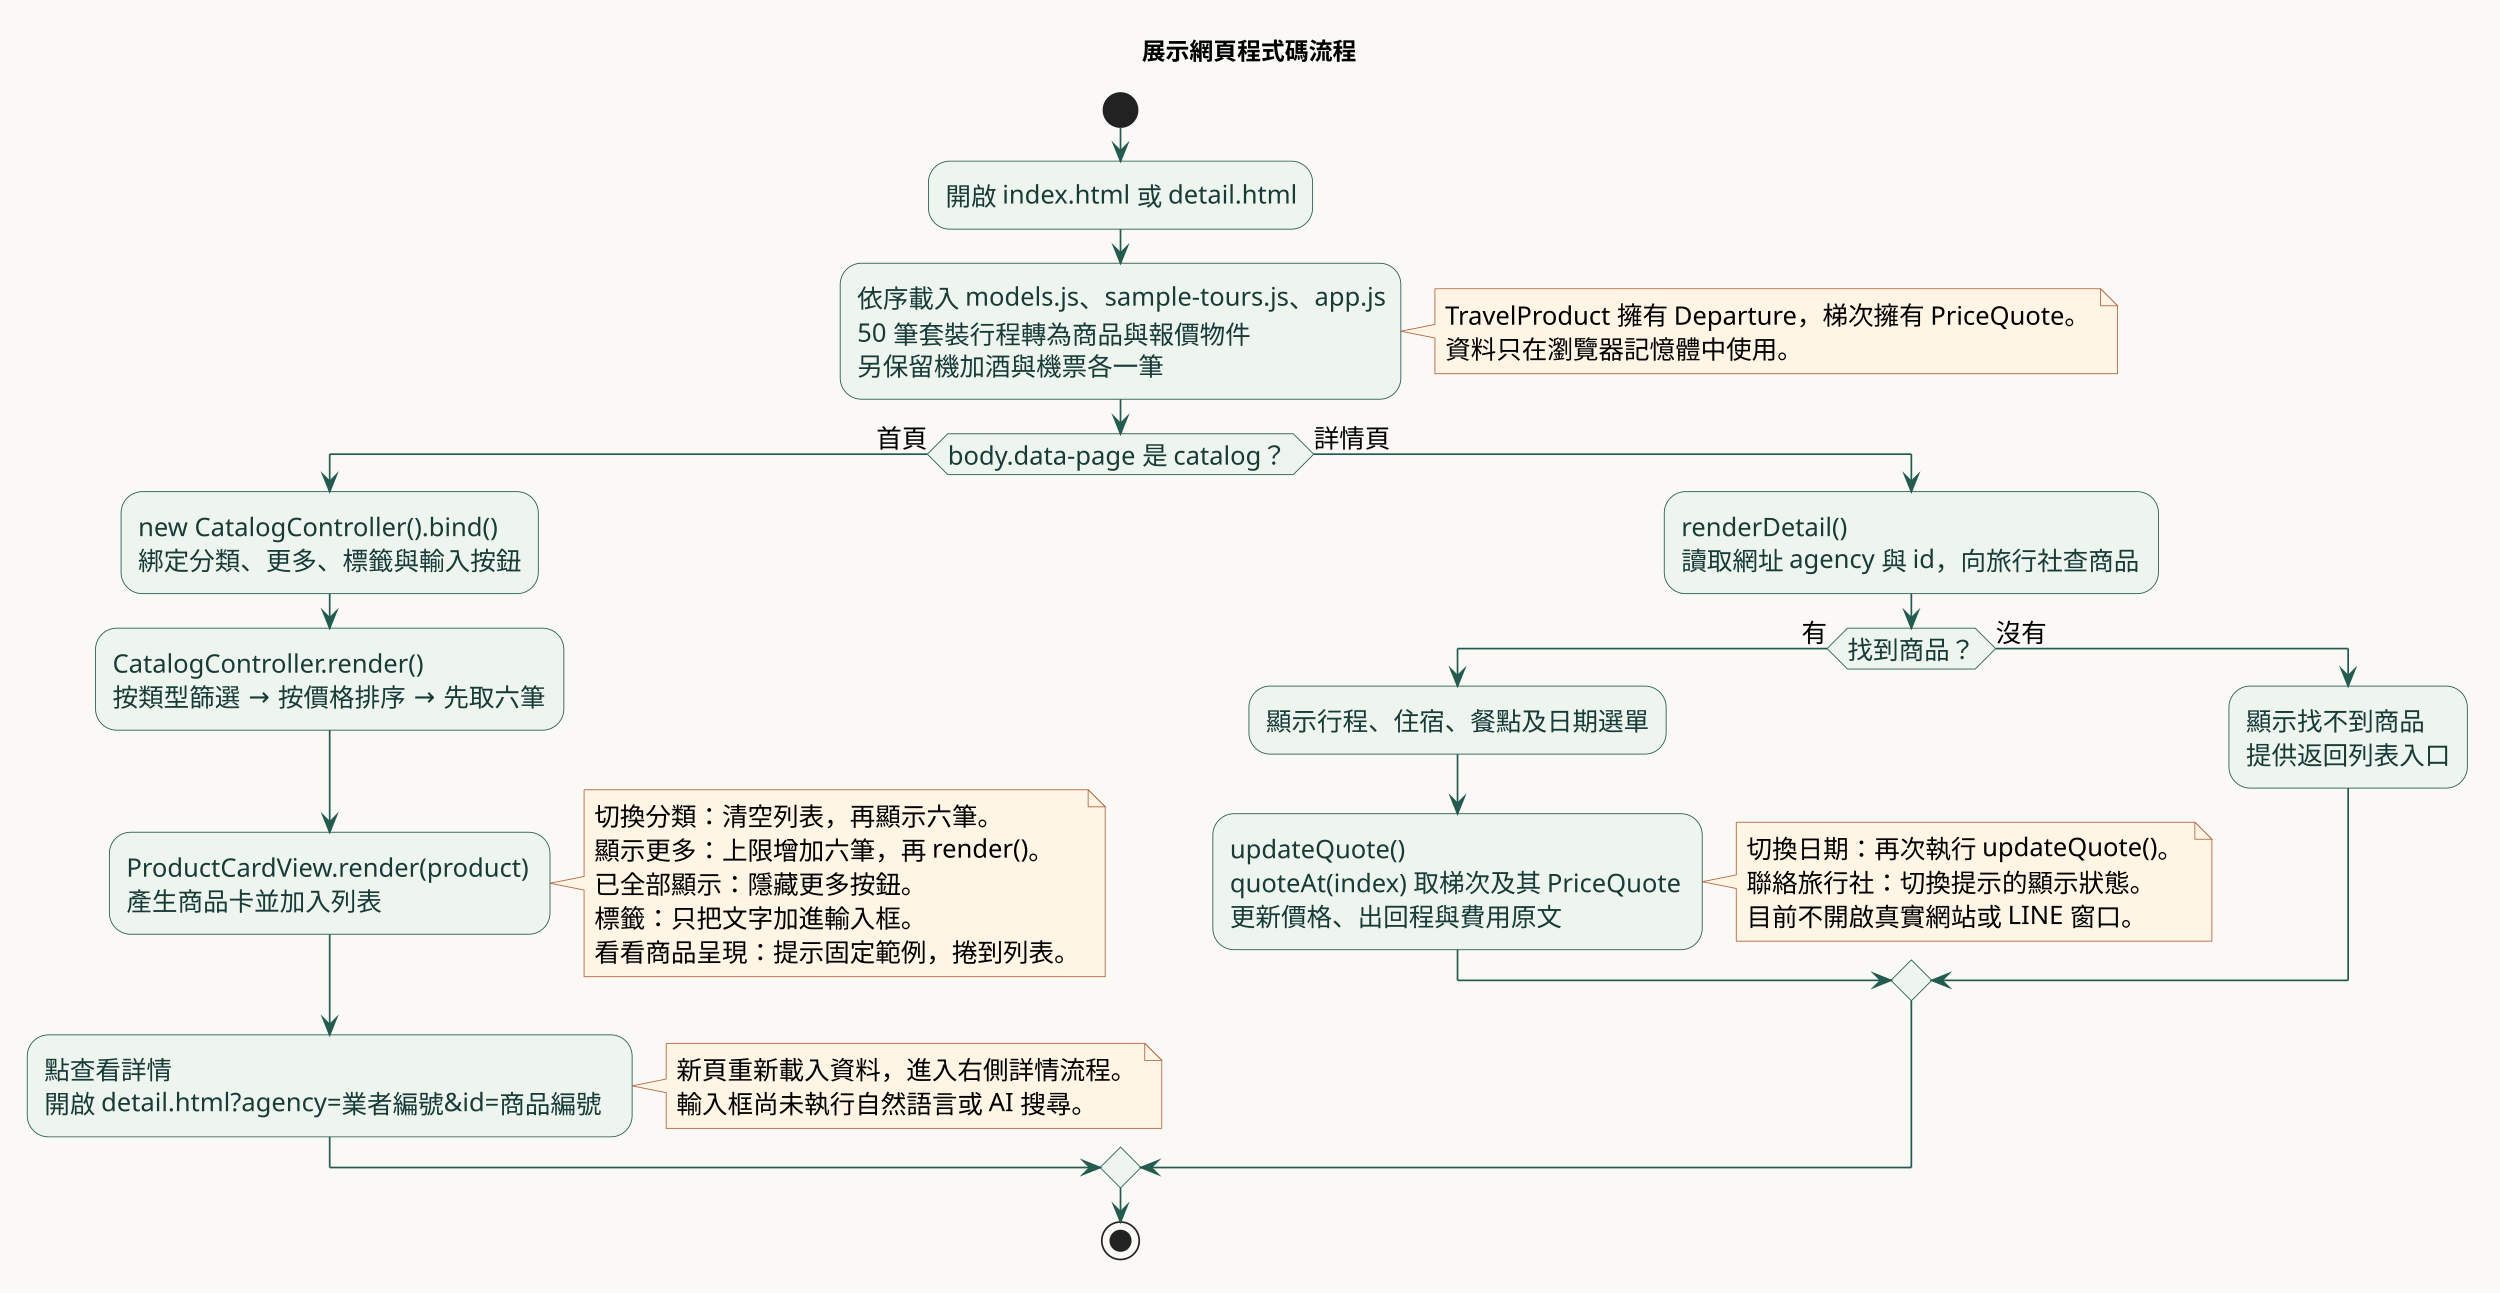
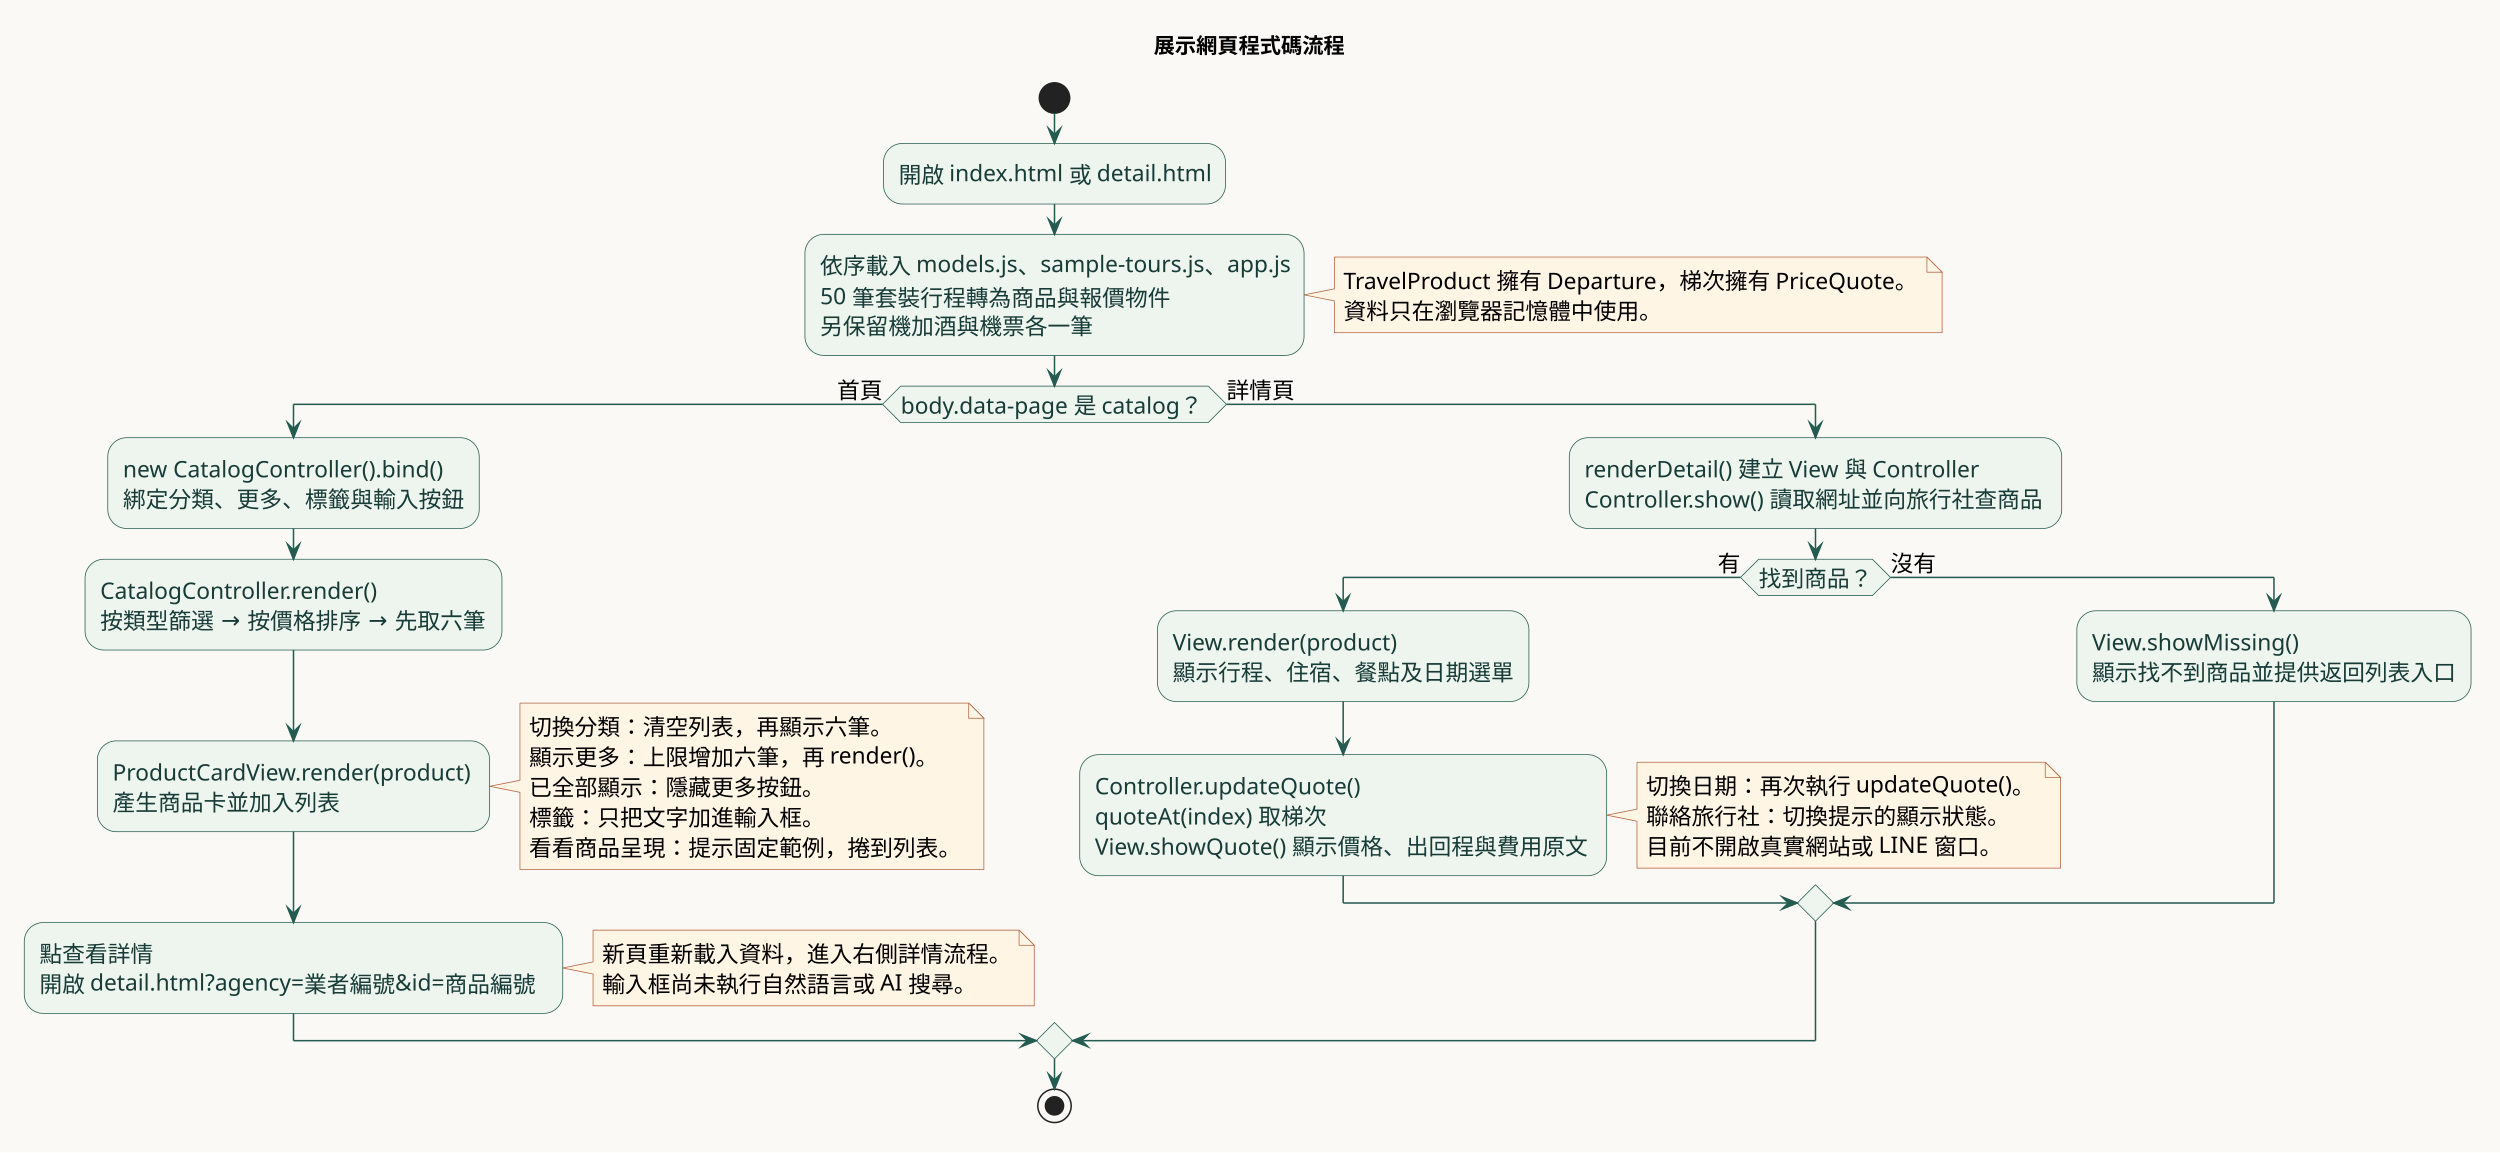
- <svg xmlns="http://www.w3.org/2000/svg" version="1.1" data-diagram-type="ACTIVITY" style="width:1468px;height:759px;background:#FAF9F5;" width="1468px" height="759px" viewBox="0 0 1468 759" zoomAndPan="magnify" preserveAspectRatio="none" contentStyleType="text/css">
+ <svg xmlns="http://www.w3.org/2000/svg" version="1.1" data-diagram-type="ACTIVITY" style="width:1649px;height:760px;background:#FAF9F5;" width="1649px" height="760px" viewBox="0 0 1649 760" zoomAndPan="magnify" preserveAspectRatio="none" contentStyleType="text/css">
  <defs />
  <g font-family="sans-serif" lengthAdjust="spacing">
-     <rect x="0" y="0" width="1468" height="759" fill="#FAF9F5" style="stroke:none;" />
+     <rect x="0" y="0" width="1649" height="760" fill="#FAF9F5" style="stroke:none;" />
    <g class="title" data-source-line="2">
-       <text x="670.415" y="35.06" fill="#000" font-size="14" textLength="126" font-weight="700" font-family="Microsoft JhengHei">展示網頁程式碼流程</text>
+       <text x="760.95" y="35.06" fill="#000" font-size="14" textLength="126" font-weight="700" font-family="Microsoft JhengHei">展示網頁程式碼流程</text>
    </g>
-     <ellipse cx="657.97" cy="64.621" rx="10" ry="10" fill="#222" style="stroke:#222;stroke-width:1;" />
-     <rect x="545.178" y="94.621" width="225.583" height="39.951" fill="#EEF4EE" style="stroke:#245B50;stroke-width:0.5;" rx="12.5" ry="12.5" />
-     <text x="555.178" y="120.756" fill="#173B37" font-size="15" textLength="205.583" font-family="Microsoft JhengHei">開啟 index.html 或 detail.html</text>
-     <path d="M842.577,169.548 L842.577,190.499 L822.577,194.499 L842.577,198.499 L842.577,219.45 A0,0 0 0 0 842.577,219.45 L1243.418,219.45 A0,0 0 0 0 1243.418,219.45 L1243.418,179.548 L1233.418,169.548 L842.577,169.548 A0,0 0 0 0 842.577,169.548" style="stroke:#B3613E;stroke-width:0.5;" fill="#FFF5E5" />
-     <path d="M1233.418,169.548 L1233.418,179.548 L1243.418,179.548 L1233.418,169.548" style="stroke:#B3613E;stroke-width:0.5;" fill="#FFF5E5" />
-     <text x="848.577" y="190.683" fill="#000" font-size="15" textLength="379.841" font-family="Microsoft JhengHei">TravelProduct 擁有 Departure，梯次擁有 PriceQuote。</text>
-     <text x="848.577" y="210.634" fill="#000" font-size="15" textLength="210" font-family="Microsoft JhengHei">資料只在瀏覽器記憶體中使用。</text>
-     <rect x="493.363" y="154.572" width="329.214" height="79.854" fill="#EEF4EE" style="stroke:#245B50;stroke-width:0.5;" rx="12.5" ry="12.5" />
-     <text x="503.363" y="180.708" fill="#173B37" font-size="15" textLength="309.214" font-family="Microsoft JhengHei">依序載入 models.js、sample-tours.js、app.js</text>
-     <text x="503.363" y="200.659" fill="#173B37" font-size="15" textLength="231.138" font-family="Microsoft JhengHei">50 筆套裝行程轉為商品與報價物件</text>
-     <text x="503.363" y="220.61" fill="#173B37" font-size="15" textLength="180" font-family="Microsoft JhengHei">另保留機加酒與機票各一筆</text>
-     <polygon points="556.533,254.693,759.407,254.693,771.407,266.693,759.407,278.693,556.533,278.693,544.533,266.693,556.533,254.693" fill="#EEF4EE" style="stroke:#245B50;stroke-width:0.5;stroke-linejoin:miter;stroke-miterlimit:10;" />
-     <text x="556.533" y="272.853" fill="#173B37" font-size="15" textLength="202.874" font-family="Microsoft JhengHei">body.data-page 是 catalog？</text>
-     <text x="514.533" y="262.877" fill="#000" font-size="15" textLength="30" font-family="Microsoft JhengHei">首頁</text>
-     <text x="771.407" y="262.877" fill="#000" font-size="15" textLength="45" font-family="Microsoft JhengHei">詳情頁</text>
+     <ellipse cx="695.547" cy="64.621" rx="10" ry="10" fill="#222" style="stroke:#222;stroke-width:1;" />
+     <rect x="582.755" y="94.621" width="225.583" height="39.951" fill="#EEF4EE" style="stroke:#245B50;stroke-width:0.5;" rx="12.5" ry="12.5" />
+     <text x="592.755" y="120.756" fill="#173B37" font-size="15" textLength="205.583" font-family="Microsoft JhengHei">開啟 index.html 或 detail.html</text>
+     <path d="M880.154,169.548 L880.154,190.499 L860.154,194.499 L880.154,198.499 L880.154,219.45 A0,0 0 0 0 880.154,219.45 L1280.995,219.45 A0,0 0 0 0 1280.995,219.45 L1280.995,179.548 L1270.995,169.548 L880.154,169.548 A0,0 0 0 0 880.154,169.548" style="stroke:#B3613E;stroke-width:0.5;" fill="#FFF5E5" />
+     <path d="M1270.995,169.548 L1270.995,179.548 L1280.995,179.548 L1270.995,169.548" style="stroke:#B3613E;stroke-width:0.5;" fill="#FFF5E5" />
+     <text x="886.154" y="190.683" fill="#000" font-size="15" textLength="379.841" font-family="Microsoft JhengHei">TravelProduct 擁有 Departure，梯次擁有 PriceQuote。</text>
+     <text x="886.154" y="210.634" fill="#000" font-size="15" textLength="210" font-family="Microsoft JhengHei">資料只在瀏覽器記憶體中使用。</text>
+     <rect x="530.94" y="154.572" width="329.214" height="79.854" fill="#EEF4EE" style="stroke:#245B50;stroke-width:0.5;" rx="12.5" ry="12.5" />
+     <text x="540.94" y="180.708" fill="#173B37" font-size="15" textLength="309.214" font-family="Microsoft JhengHei">依序載入 models.js、sample-tours.js、app.js</text>
+     <text x="540.94" y="200.659" fill="#173B37" font-size="15" textLength="231.138" font-family="Microsoft JhengHei">50 筆套裝行程轉為商品與報價物件</text>
+     <text x="540.94" y="220.61" fill="#173B37" font-size="15" textLength="180" font-family="Microsoft JhengHei">另保留機加酒與機票各一筆</text>
+     <polygon points="594.11,254.693,796.983,254.693,808.983,266.693,796.983,278.693,594.11,278.693,582.11,266.693,594.11,254.693" fill="#EEF4EE" style="stroke:#245B50;stroke-width:0.5;stroke-linejoin:miter;stroke-miterlimit:10;" />
+     <text x="594.11" y="272.853" fill="#173B37" font-size="15" textLength="202.874" font-family="Microsoft JhengHei">body.data-page 是 catalog？</text>
+     <text x="552.11" y="262.877" fill="#000" font-size="15" textLength="30" font-family="Microsoft JhengHei">首頁</text>
+     <text x="808.983" y="262.877" fill="#000" font-size="15" textLength="45" font-family="Microsoft JhengHei">詳情頁</text>
    <rect x="71.093" y="288.693" width="245" height="59.902" fill="#EEF4EE" style="stroke:#245B50;stroke-width:0.5;" rx="12.5" ry="12.5" />
    <text x="81.093" y="314.828" fill="#173B37" font-size="15" textLength="213.311" font-family="Microsoft JhengHei">new CatalogController().bind()</text>
    <text x="81.093" y="334.779" fill="#173B37" font-size="15" textLength="225" font-family="Microsoft JhengHei">綁定分類、更多、標籤與輸入按鈕</text>
    <rect x="56.093" y="368.862" width="275" height="59.902" fill="#EEF4EE" style="stroke:#245B50;stroke-width:0.5;" rx="12.5" ry="12.5" />
    <text x="66.093" y="394.998" fill="#173B37" font-size="15" textLength="185.427" font-family="Microsoft JhengHei">CatalogController.render()</text>
    <text x="66.093" y="414.949" fill="#173B37" font-size="15" textLength="255" font-family="Microsoft JhengHei">按類型篩選 → 按價格排序 → 先取六筆</text>
    <path d="M342.963,463.765 L342.963,514.643 L322.963,518.643 L342.963,522.643 L342.963,573.521 A0,0 0 0 0 342.963,573.521 L648.963,573.521 A0,0 0 0 0 648.963,573.521 L648.963,473.765 L638.963,463.765 L342.963,463.765 A0,0 0 0 0 342.963,463.765" style="stroke:#B3613E;stroke-width:0.5;" fill="#FFF5E5" />
    <path d="M638.963,463.765 L638.963,473.765 L648.963,473.765 L638.963,463.765" style="stroke:#B3613E;stroke-width:0.5;" fill="#FFF5E5" />
    <text x="348.963" y="484.9" fill="#000" font-size="15" textLength="240" font-family="Microsoft JhengHei">切換分類：清空列表，再顯示六筆。</text>
    <text x="348.963" y="504.851" fill="#000" font-size="15" textLength="270.073" font-family="Microsoft JhengHei">顯示更多：上限增加六筆，再 render()。</text>
    <text x="348.963" y="524.802" fill="#000" font-size="15" textLength="195" font-family="Microsoft JhengHei">已全部顯示：隱藏更多按鈕。</text>
    <text x="348.963" y="544.753" fill="#000" font-size="15" textLength="195" font-family="Microsoft JhengHei">標籤：只把文字加進輸入框。</text>
    <text x="348.963" y="564.705" fill="#000" font-size="15" textLength="285" font-family="Microsoft JhengHei">看看商品呈現：提示固定範例，捲到列表。</text>
    <rect x="64.223" y="488.691" width="258.74" height="59.902" fill="#EEF4EE" style="stroke:#245B50;stroke-width:0.5;" rx="12.5" ry="12.5" />
    <text x="74.223" y="514.827" fill="#173B37" font-size="15" textLength="238.74" font-family="Microsoft JhengHei">ProductCardView.render(product)</text>
    <text x="74.223" y="534.778" fill="#173B37" font-size="15" textLength="150" font-family="Microsoft JhengHei">產生商品卡並加入列表</text>
-     <path d="M391.186,612.667 L391.186,633.618 L371.186,637.618 L391.186,641.618 L391.186,662.569 A0,0 0 0 0 391.186,662.569 L682.186,662.569 A0,0 0 0 0 682.186,662.569 L682.186,622.667 L672.186,612.667 L391.186,612.667 A0,0 0 0 0 391.186,612.667" style="stroke:#B3613E;stroke-width:0.5;" fill="#FFF5E5" />
-     <path d="M672.186,612.667 L672.186,622.667 L682.186,622.667 L672.186,612.667" style="stroke:#B3613E;stroke-width:0.5;" fill="#FFF5E5" />
-     <text x="397.186" y="633.802" fill="#000" font-size="15" textLength="270" font-family="Microsoft JhengHei">新頁重新載入資料，進入右側詳情流程。</text>
-     <text x="397.186" y="653.753" fill="#000" font-size="15" textLength="247.156" font-family="Microsoft JhengHei">輸入框尚未執行自然語言或 AI 搜尋。</text>
-     <rect x="16" y="607.667" width="355.186" height="59.902" fill="#EEF4EE" style="stroke:#245B50;stroke-width:0.5;" rx="12.5" ry="12.5" />
-     <text x="26" y="633.802" fill="#173B37" font-size="15" textLength="75" font-family="Microsoft JhengHei">點查看詳情</text>
-     <text x="26" y="653.753" fill="#173B37" font-size="15" textLength="335.186" font-family="Microsoft JhengHei">開啟 detail.html?agency=業者編號&amp;id=商品編號</text>
-     <rect x="977.255" y="288.693" width="290.183" height="59.902" fill="#EEF4EE" style="stroke:#245B50;stroke-width:0.5;" rx="12.5" ry="12.5" />
-     <text x="987.255" y="314.828" fill="#173B37" font-size="15" textLength="97.529" font-family="Microsoft JhengHei">renderDetail()</text>
-     <text x="987.255" y="334.779" fill="#173B37" font-size="15" textLength="270.183" font-family="Microsoft JhengHei">讀取網址 agency 與 id，向旅行社查商品</text>
-     <polygon points="1084.847,368.862,1159.847,368.862,1171.847,380.862,1159.847,392.862,1084.847,392.862,1072.847,380.862,1084.847,368.862" fill="#EEF4EE" style="stroke:#245B50;stroke-width:0.5;stroke-linejoin:miter;stroke-miterlimit:10;" />
-     <text x="1084.847" y="387.022" fill="#173B37" font-size="15" textLength="75" font-family="Microsoft JhengHei">找到商品？</text>
-     <text x="1057.847" y="377.046" fill="#000" font-size="15" font-family="Microsoft JhengHei">有</text>
-     <text x="1171.847" y="377.046" fill="#000" font-size="15" textLength="30" font-family="Microsoft JhengHei">沒有</text>
-     <rect x="733.364" y="402.862" width="245" height="39.951" fill="#EEF4EE" style="stroke:#245B50;stroke-width:0.5;" rx="12.5" ry="12.5" />
-     <text x="743.364" y="428.998" fill="#173B37" font-size="15" textLength="225" font-family="Microsoft JhengHei">顯示行程、住宿、餐點及日期選單</text>
-     <path d="M1019.542,482.813 L1019.542,513.74 L999.542,517.74 L1019.542,521.74 L1019.542,552.667 A0,0 0 0 0 1019.542,552.667 L1298.83,552.667 A0,0 0 0 0 1298.83,552.667 L1298.83,492.813 L1288.83,482.813 L1019.542,482.813 A0,0 0 0 0 1019.542,482.813" style="stroke:#B3613E;stroke-width:0.5;" fill="#FFF5E5" />
-     <path d="M1288.83,482.813 L1288.83,492.813 L1298.83,492.813 L1288.83,482.813" style="stroke:#B3613E;stroke-width:0.5;" fill="#FFF5E5" />
-     <text x="1025.542" y="503.949" fill="#000" font-size="15" textLength="258.289" font-family="Microsoft JhengHei">切換日期：再次執行 updateQuote()。</text>
-     <text x="1025.542" y="523.9" fill="#000" font-size="15" textLength="240" font-family="Microsoft JhengHei">聯絡旅行社：切換提示的顯示狀態。</text>
-     <text x="1025.542" y="543.851" fill="#000" font-size="15" textLength="234.587" font-family="Microsoft JhengHei">目前不開啟真實網站或 LINE 窗口。</text>
-     <rect x="712.186" y="477.813" width="287.356" height="79.854" fill="#EEF4EE" style="stroke:#245B50;stroke-width:0.5;" rx="12.5" ry="12.5" />
-     <text x="722.186" y="503.949" fill="#173B37" font-size="15" textLength="104.539" font-family="Microsoft JhengHei">updateQuote()</text>
-     <text x="722.186" y="523.9" fill="#173B37" font-size="15" textLength="267.356" font-family="Microsoft JhengHei">quoteAt(index) 取梯次及其 PriceQuote</text>
-     <text x="722.186" y="543.851" fill="#173B37" font-size="15" textLength="195" font-family="Microsoft JhengHei">更新價格、出回程與費用原文</text>
-     <rect x="1308.83" y="402.862" width="140" height="59.902" fill="#EEF4EE" style="stroke:#245B50;stroke-width:0.5;" rx="12.5" ry="12.5" />
-     <text x="1318.83" y="428.998" fill="#173B37" font-size="15" textLength="105" font-family="Microsoft JhengHei">顯示找不到商品</text>
-     <text x="1318.83" y="448.949" fill="#173B37" font-size="15" textLength="120" font-family="Microsoft JhengHei">提供返回列表入口</text>
-     <polygon points="1122.347,563.667,1134.347,575.667,1122.347,587.667,1110.347,575.667,1122.347,563.667" fill="#EEF4EE" style="stroke:#245B50;stroke-width:0.5;stroke-linejoin:miter;stroke-miterlimit:10;" />
-     <polygon points="657.97,673.569,669.97,685.569,657.97,697.569,645.97,685.569,657.97,673.569" fill="#EEF4EE" style="stroke:#245B50;stroke-width:0.5;stroke-linejoin:miter;stroke-miterlimit:10;" />
-     <ellipse cx="657.97" cy="728.569" rx="11" ry="11" fill="none" style="stroke:#222;stroke-width:1;" />
-     <ellipse cx="657.97" cy="728.569" rx="6" ry="6" fill="#222" style="stroke:#222;stroke-width:1;" />
-     <line x1="657.97" y1="74.621" x2="657.97" y2="94.621" style="stroke:#245B50;stroke-width:1;" />
-     <polygon points="653.97,84.621,657.97,94.621,661.97,84.621,657.97,88.621" fill="#245B50" style="stroke:#245B50;stroke-width:1;stroke-linejoin:miter;stroke-miterlimit:10;" />
-     <line x1="657.97" y1="134.572" x2="657.97" y2="154.572" style="stroke:#245B50;stroke-width:1;" />
-     <polygon points="653.97,144.572,657.97,154.572,661.97,144.572,657.97,148.572" fill="#245B50" style="stroke:#245B50;stroke-width:1;stroke-linejoin:miter;stroke-miterlimit:10;" />
+     <path d="M391.186,613.521 L391.186,634.472 L371.186,638.472 L391.186,642.472 L391.186,663.423 A0,0 0 0 0 391.186,663.423 L682.186,663.423 A0,0 0 0 0 682.186,663.423 L682.186,623.521 L672.186,613.521 L391.186,613.521 A0,0 0 0 0 391.186,613.521" style="stroke:#B3613E;stroke-width:0.5;" fill="#FFF5E5" />
+     <path d="M672.186,613.521 L672.186,623.521 L682.186,623.521 L672.186,613.521" style="stroke:#B3613E;stroke-width:0.5;" fill="#FFF5E5" />
+     <text x="397.186" y="634.656" fill="#000" font-size="15" textLength="270" font-family="Microsoft JhengHei">新頁重新載入資料，進入右側詳情流程。</text>
+     <text x="397.186" y="654.607" fill="#000" font-size="15" textLength="247.156" font-family="Microsoft JhengHei">輸入框尚未執行自然語言或 AI 搜尋。</text>
+     <rect x="16" y="608.521" width="355.186" height="59.902" fill="#EEF4EE" style="stroke:#245B50;stroke-width:0.5;" rx="12.5" ry="12.5" />
+     <text x="26" y="634.656" fill="#173B37" font-size="15" textLength="75" font-family="Microsoft JhengHei">點查看詳情</text>
+     <text x="26" y="654.607" fill="#173B37" font-size="15" textLength="335.186" font-family="Microsoft JhengHei">開啟 detail.html?agency=業者編號&amp;id=商品編號</text>
+     <rect x="1035.102" y="288.693" width="324.797" height="59.902" fill="#EEF4EE" style="stroke:#245B50;stroke-width:0.5;" rx="12.5" ry="12.5" />
+     <text x="1045.102" y="314.828" fill="#173B37" font-size="15" textLength="262.412" font-family="Microsoft JhengHei">renderDetail() 建立 View 與 Controller</text>
+     <text x="1045.102" y="334.779" fill="#173B37" font-size="15" textLength="304.797" font-family="Microsoft JhengHei">Controller.show() 讀取網址並向旅行社查商品</text>
+     <polygon points="1160.001,368.862,1235.001,368.862,1247.001,380.862,1235.001,392.862,1160.001,392.862,1148.001,380.862,1160.001,368.862" fill="#EEF4EE" style="stroke:#245B50;stroke-width:0.5;stroke-linejoin:miter;stroke-miterlimit:10;" />
+     <text x="1160.001" y="387.022" fill="#173B37" font-size="15" textLength="75" font-family="Microsoft JhengHei">找到商品？</text>
+     <text x="1133.001" y="377.046" fill="#000" font-size="15" font-family="Microsoft JhengHei">有</text>
+     <text x="1247.001" y="377.046" fill="#000" font-size="15" textLength="30" font-family="Microsoft JhengHei">沒有</text>
+     <rect x="763.466" y="402.862" width="245" height="59.902" fill="#EEF4EE" style="stroke:#245B50;stroke-width:0.5;" rx="12.5" ry="12.5" />
+     <text x="773.466" y="428.998" fill="#173B37" font-size="15" textLength="149.824" font-family="Microsoft JhengHei">View.render(product)</text>
+     <text x="773.466" y="448.949" fill="#173B37" font-size="15" textLength="225" font-family="Microsoft JhengHei">顯示行程、住宿、餐點及日期選單</text>
+     <path d="M1079.747,502.765 L1079.747,533.691 L1059.747,537.691 L1079.747,541.691 L1079.747,572.618 A0,0 0 0 0 1079.747,572.618 L1359.035,572.618 A0,0 0 0 0 1359.035,572.618 L1359.035,512.765 L1349.035,502.765 L1079.747,502.765 A0,0 0 0 0 1079.747,502.765" style="stroke:#B3613E;stroke-width:0.5;" fill="#FFF5E5" />
+     <path d="M1349.035,502.765 L1349.035,512.765 L1359.035,512.765 L1349.035,502.765" style="stroke:#B3613E;stroke-width:0.5;" fill="#FFF5E5" />
+     <text x="1085.747" y="523.9" fill="#000" font-size="15" textLength="258.289" font-family="Microsoft JhengHei">切換日期：再次執行 updateQuote()。</text>
+     <text x="1085.747" y="543.851" fill="#000" font-size="15" textLength="240" font-family="Microsoft JhengHei">聯絡旅行社：切換提示的顯示狀態。</text>
+     <text x="1085.747" y="563.802" fill="#000" font-size="15" textLength="234.587" font-family="Microsoft JhengHei">目前不開啟真實網站或 LINE 窗口。</text>
+     <rect x="712.186" y="497.765" width="347.561" height="79.854" fill="#EEF4EE" style="stroke:#245B50;stroke-width:0.5;" rx="12.5" ry="12.5" />
+     <text x="722.186" y="523.9" fill="#173B37" font-size="15" textLength="178.901" font-family="Microsoft JhengHei">Controller.updateQuote()</text>
+     <text x="722.186" y="543.851" fill="#173B37" font-size="15" textLength="154.512" font-family="Microsoft JhengHei">quoteAt(index) 取梯次</text>
+     <text x="722.186" y="563.802" fill="#173B37" font-size="15" textLength="327.561" font-family="Microsoft JhengHei">View.showQuote() 顯示價格、出回程與費用原文</text>
+     <rect x="1369.899" y="402.862" width="260" height="59.902" fill="#EEF4EE" style="stroke:#245B50;stroke-width:0.5;" rx="12.5" ry="12.5" />
+     <text x="1379.899" y="428.998" fill="#173B37" font-size="15" textLength="138.691" font-family="Microsoft JhengHei">View.showMissing()</text>
+     <text x="1379.899" y="448.949" fill="#173B37" font-size="15" textLength="240" font-family="Microsoft JhengHei">顯示找不到商品並提供返回列表入口</text>
+     <polygon points="1197.501,583.618,1209.501,595.618,1197.501,607.618,1185.501,595.618,1197.501,583.618" fill="#EEF4EE" style="stroke:#245B50;stroke-width:0.5;stroke-linejoin:miter;stroke-miterlimit:10;" />
+     <polygon points="695.547,674.423,707.547,686.423,695.547,698.423,683.547,686.423,695.547,674.423" fill="#EEF4EE" style="stroke:#245B50;stroke-width:0.5;stroke-linejoin:miter;stroke-miterlimit:10;" />
+     <ellipse cx="695.547" cy="729.423" rx="11" ry="11" fill="none" style="stroke:#222;stroke-width:1;" />
+     <ellipse cx="695.547" cy="729.423" rx="6" ry="6" fill="#222" style="stroke:#222;stroke-width:1;" />
+     <line x1="695.547" y1="74.621" x2="695.547" y2="94.621" style="stroke:#245B50;stroke-width:1;" />
+     <polygon points="691.547,84.621,695.547,94.621,699.547,84.621,695.547,88.621" fill="#245B50" style="stroke:#245B50;stroke-width:1;stroke-linejoin:miter;stroke-miterlimit:10;" />
+     <line x1="695.547" y1="134.572" x2="695.547" y2="154.572" style="stroke:#245B50;stroke-width:1;" />
+     <polygon points="691.547,144.572,695.547,154.572,699.547,144.572,695.547,148.572" fill="#245B50" style="stroke:#245B50;stroke-width:1;stroke-linejoin:miter;stroke-miterlimit:10;" />
    <line x1="193.593" y1="348.595" x2="193.593" y2="368.862" style="stroke:#245B50;stroke-width:1;" />
    <polygon points="189.593,358.862,193.593,368.862,197.593,358.862,193.593,362.862" fill="#245B50" style="stroke:#245B50;stroke-width:1;stroke-linejoin:miter;stroke-miterlimit:10;" />
    <line x1="193.593" y1="428.765" x2="193.593" y2="488.691" style="stroke:#245B50;stroke-width:1;" />
    <polygon points="189.593,478.691,193.593,488.691,197.593,478.691,193.593,482.691" fill="#245B50" style="stroke:#245B50;stroke-width:1;stroke-linejoin:miter;stroke-miterlimit:10;" />
-     <line x1="193.593" y1="548.594" x2="193.593" y2="607.667" style="stroke:#245B50;stroke-width:1;" />
-     <polygon points="189.593,597.667,193.593,607.667,197.593,597.667,193.593,601.667" fill="#245B50" style="stroke:#245B50;stroke-width:1;stroke-linejoin:miter;stroke-miterlimit:10;" />
-     <line x1="855.864" y1="442.813" x2="855.864" y2="477.813" style="stroke:#245B50;stroke-width:1;" />
-     <polygon points="851.864,467.813,855.864,477.813,859.864,467.813,855.864,471.813" fill="#245B50" style="stroke:#245B50;stroke-width:1;stroke-linejoin:miter;stroke-miterlimit:10;" />
-     <line x1="1072.847" y1="380.862" x2="855.864" y2="380.862" style="stroke:#245B50;stroke-width:1;" />
-     <line x1="855.864" y1="380.862" x2="855.864" y2="402.862" style="stroke:#245B50;stroke-width:1;" />
-     <polygon points="851.864,392.862,855.864,402.862,859.864,392.862,855.864,396.862" fill="#245B50" style="stroke:#245B50;stroke-width:1;stroke-linejoin:miter;stroke-miterlimit:10;" />
-     <line x1="1171.847" y1="380.862" x2="1378.83" y2="380.862" style="stroke:#245B50;stroke-width:1;" />
-     <line x1="1378.83" y1="380.862" x2="1378.83" y2="402.862" style="stroke:#245B50;stroke-width:1;" />
-     <polygon points="1374.83,392.862,1378.83,402.862,1382.83,392.862,1378.83,396.862" fill="#245B50" style="stroke:#245B50;stroke-width:1;stroke-linejoin:miter;stroke-miterlimit:10;" />
-     <line x1="855.864" y1="557.667" x2="855.864" y2="575.667" style="stroke:#245B50;stroke-width:1;" />
-     <line x1="855.864" y1="575.667" x2="1110.347" y2="575.667" style="stroke:#245B50;stroke-width:1;" />
-     <polygon points="1100.347,571.667,1110.347,575.667,1100.347,579.667,1104.347,575.667" fill="#245B50" style="stroke:#245B50;stroke-width:1;stroke-linejoin:miter;stroke-miterlimit:10;" />
-     <line x1="1378.83" y1="462.765" x2="1378.83" y2="575.667" style="stroke:#245B50;stroke-width:1;" />
-     <line x1="1378.83" y1="575.667" x2="1134.347" y2="575.667" style="stroke:#245B50;stroke-width:1;" />
-     <polygon points="1144.347,571.667,1134.347,575.667,1144.347,579.667,1140.347,575.667" fill="#245B50" style="stroke:#245B50;stroke-width:1;stroke-linejoin:miter;stroke-miterlimit:10;" />
-     <line x1="1122.347" y1="348.595" x2="1122.347" y2="368.862" style="stroke:#245B50;stroke-width:1;" />
-     <polygon points="1118.347,358.862,1122.347,368.862,1126.347,358.862,1122.347,362.862" fill="#245B50" style="stroke:#245B50;stroke-width:1;stroke-linejoin:miter;stroke-miterlimit:10;" />
-     <line x1="544.533" y1="266.693" x2="193.593" y2="266.693" style="stroke:#245B50;stroke-width:1;" />
+     <line x1="193.593" y1="548.594" x2="193.593" y2="608.521" style="stroke:#245B50;stroke-width:1;" />
+     <polygon points="189.593,598.521,193.593,608.521,197.593,598.521,193.593,602.521" fill="#245B50" style="stroke:#245B50;stroke-width:1;stroke-linejoin:miter;stroke-miterlimit:10;" />
+     <line x1="885.966" y1="462.765" x2="885.966" y2="497.765" style="stroke:#245B50;stroke-width:1;" />
+     <polygon points="881.966,487.765,885.966,497.765,889.966,487.765,885.966,491.765" fill="#245B50" style="stroke:#245B50;stroke-width:1;stroke-linejoin:miter;stroke-miterlimit:10;" />
+     <line x1="1148.001" y1="380.862" x2="885.966" y2="380.862" style="stroke:#245B50;stroke-width:1;" />
+     <line x1="885.966" y1="380.862" x2="885.966" y2="402.862" style="stroke:#245B50;stroke-width:1;" />
+     <polygon points="881.966,392.862,885.966,402.862,889.966,392.862,885.966,396.862" fill="#245B50" style="stroke:#245B50;stroke-width:1;stroke-linejoin:miter;stroke-miterlimit:10;" />
+     <line x1="1247.001" y1="380.862" x2="1499.899" y2="380.862" style="stroke:#245B50;stroke-width:1;" />
+     <line x1="1499.899" y1="380.862" x2="1499.899" y2="402.862" style="stroke:#245B50;stroke-width:1;" />
+     <polygon points="1495.899,392.862,1499.899,402.862,1503.899,392.862,1499.899,396.862" fill="#245B50" style="stroke:#245B50;stroke-width:1;stroke-linejoin:miter;stroke-miterlimit:10;" />
+     <line x1="885.966" y1="577.618" x2="885.966" y2="595.618" style="stroke:#245B50;stroke-width:1;" />
+     <line x1="885.966" y1="595.618" x2="1185.501" y2="595.618" style="stroke:#245B50;stroke-width:1;" />
+     <polygon points="1175.501,591.618,1185.501,595.618,1175.501,599.618,1179.501,595.618" fill="#245B50" style="stroke:#245B50;stroke-width:1;stroke-linejoin:miter;stroke-miterlimit:10;" />
+     <line x1="1499.899" y1="462.765" x2="1499.899" y2="595.618" style="stroke:#245B50;stroke-width:1;" />
+     <line x1="1499.899" y1="595.618" x2="1209.501" y2="595.618" style="stroke:#245B50;stroke-width:1;" />
+     <polygon points="1219.501,591.618,1209.501,595.618,1219.501,599.618,1215.501,595.618" fill="#245B50" style="stroke:#245B50;stroke-width:1;stroke-linejoin:miter;stroke-miterlimit:10;" />
+     <line x1="1197.501" y1="348.595" x2="1197.501" y2="368.862" style="stroke:#245B50;stroke-width:1;" />
+     <polygon points="1193.501,358.862,1197.501,368.862,1201.501,358.862,1197.501,362.862" fill="#245B50" style="stroke:#245B50;stroke-width:1;stroke-linejoin:miter;stroke-miterlimit:10;" />
+     <line x1="582.11" y1="266.693" x2="193.593" y2="266.693" style="stroke:#245B50;stroke-width:1;" />
    <line x1="193.593" y1="266.693" x2="193.593" y2="288.693" style="stroke:#245B50;stroke-width:1;" />
    <polygon points="189.593,278.693,193.593,288.693,197.593,278.693,193.593,282.693" fill="#245B50" style="stroke:#245B50;stroke-width:1;stroke-linejoin:miter;stroke-miterlimit:10;" />
-     <line x1="771.407" y1="266.693" x2="1122.347" y2="266.693" style="stroke:#245B50;stroke-width:1;" />
-     <line x1="1122.347" y1="266.693" x2="1122.347" y2="288.693" style="stroke:#245B50;stroke-width:1;" />
-     <polygon points="1118.347,278.693,1122.347,288.693,1126.347,278.693,1122.347,282.693" fill="#245B50" style="stroke:#245B50;stroke-width:1;stroke-linejoin:miter;stroke-miterlimit:10;" />
-     <line x1="193.593" y1="667.569" x2="193.593" y2="685.569" style="stroke:#245B50;stroke-width:1;" />
-     <line x1="193.593" y1="685.569" x2="645.97" y2="685.569" style="stroke:#245B50;stroke-width:1;" />
-     <polygon points="635.97,681.569,645.97,685.569,635.97,689.569,639.97,685.569" fill="#245B50" style="stroke:#245B50;stroke-width:1;stroke-linejoin:miter;stroke-miterlimit:10;" />
-     <line x1="1122.347" y1="587.667" x2="1122.347" y2="685.569" style="stroke:#245B50;stroke-width:1;" />
-     <line x1="1122.347" y1="685.569" x2="669.97" y2="685.569" style="stroke:#245B50;stroke-width:1;" />
-     <polygon points="679.97,681.569,669.97,685.569,679.97,689.569,675.97,685.569" fill="#245B50" style="stroke:#245B50;stroke-width:1;stroke-linejoin:miter;stroke-miterlimit:10;" />
-     <line x1="657.97" y1="234.426" x2="657.97" y2="254.693" style="stroke:#245B50;stroke-width:1;" />
-     <polygon points="653.97,244.693,657.97,254.693,661.97,244.693,657.97,248.693" fill="#245B50" style="stroke:#245B50;stroke-width:1;stroke-linejoin:miter;stroke-miterlimit:10;" />
-     <line x1="657.97" y1="697.569" x2="657.97" y2="717.569" style="stroke:#245B50;stroke-width:1;" />
-     <polygon points="653.97,707.569,657.97,717.569,661.97,707.569,657.97,711.569" fill="#245B50" style="stroke:#245B50;stroke-width:1;stroke-linejoin:miter;stroke-miterlimit:10;" />
+     <line x1="808.983" y1="266.693" x2="1197.501" y2="266.693" style="stroke:#245B50;stroke-width:1;" />
+     <line x1="1197.501" y1="266.693" x2="1197.501" y2="288.693" style="stroke:#245B50;stroke-width:1;" />
+     <polygon points="1193.501,278.693,1197.501,288.693,1201.501,278.693,1197.501,282.693" fill="#245B50" style="stroke:#245B50;stroke-width:1;stroke-linejoin:miter;stroke-miterlimit:10;" />
+     <line x1="193.593" y1="668.423" x2="193.593" y2="686.423" style="stroke:#245B50;stroke-width:1;" />
+     <line x1="193.593" y1="686.423" x2="683.547" y2="686.423" style="stroke:#245B50;stroke-width:1;" />
+     <polygon points="673.547,682.423,683.547,686.423,673.547,690.423,677.547,686.423" fill="#245B50" style="stroke:#245B50;stroke-width:1;stroke-linejoin:miter;stroke-miterlimit:10;" />
+     <line x1="1197.501" y1="607.618" x2="1197.501" y2="686.423" style="stroke:#245B50;stroke-width:1;" />
+     <line x1="1197.501" y1="686.423" x2="707.547" y2="686.423" style="stroke:#245B50;stroke-width:1;" />
+     <polygon points="717.547,682.423,707.547,686.423,717.547,690.423,713.547,686.423" fill="#245B50" style="stroke:#245B50;stroke-width:1;stroke-linejoin:miter;stroke-miterlimit:10;" />
+     <line x1="695.547" y1="234.426" x2="695.547" y2="254.693" style="stroke:#245B50;stroke-width:1;" />
+     <polygon points="691.547,244.693,695.547,254.693,699.547,244.693,695.547,248.693" fill="#245B50" style="stroke:#245B50;stroke-width:1;stroke-linejoin:miter;stroke-miterlimit:10;" />
+     <line x1="695.547" y1="698.423" x2="695.547" y2="718.423" style="stroke:#245B50;stroke-width:1;" />
+     <polygon points="691.547,708.423,695.547,718.423,699.547,708.423,695.547,712.423" fill="#245B50" style="stroke:#245B50;stroke-width:1;stroke-linejoin:miter;stroke-miterlimit:10;" />
  </g>
</svg>
